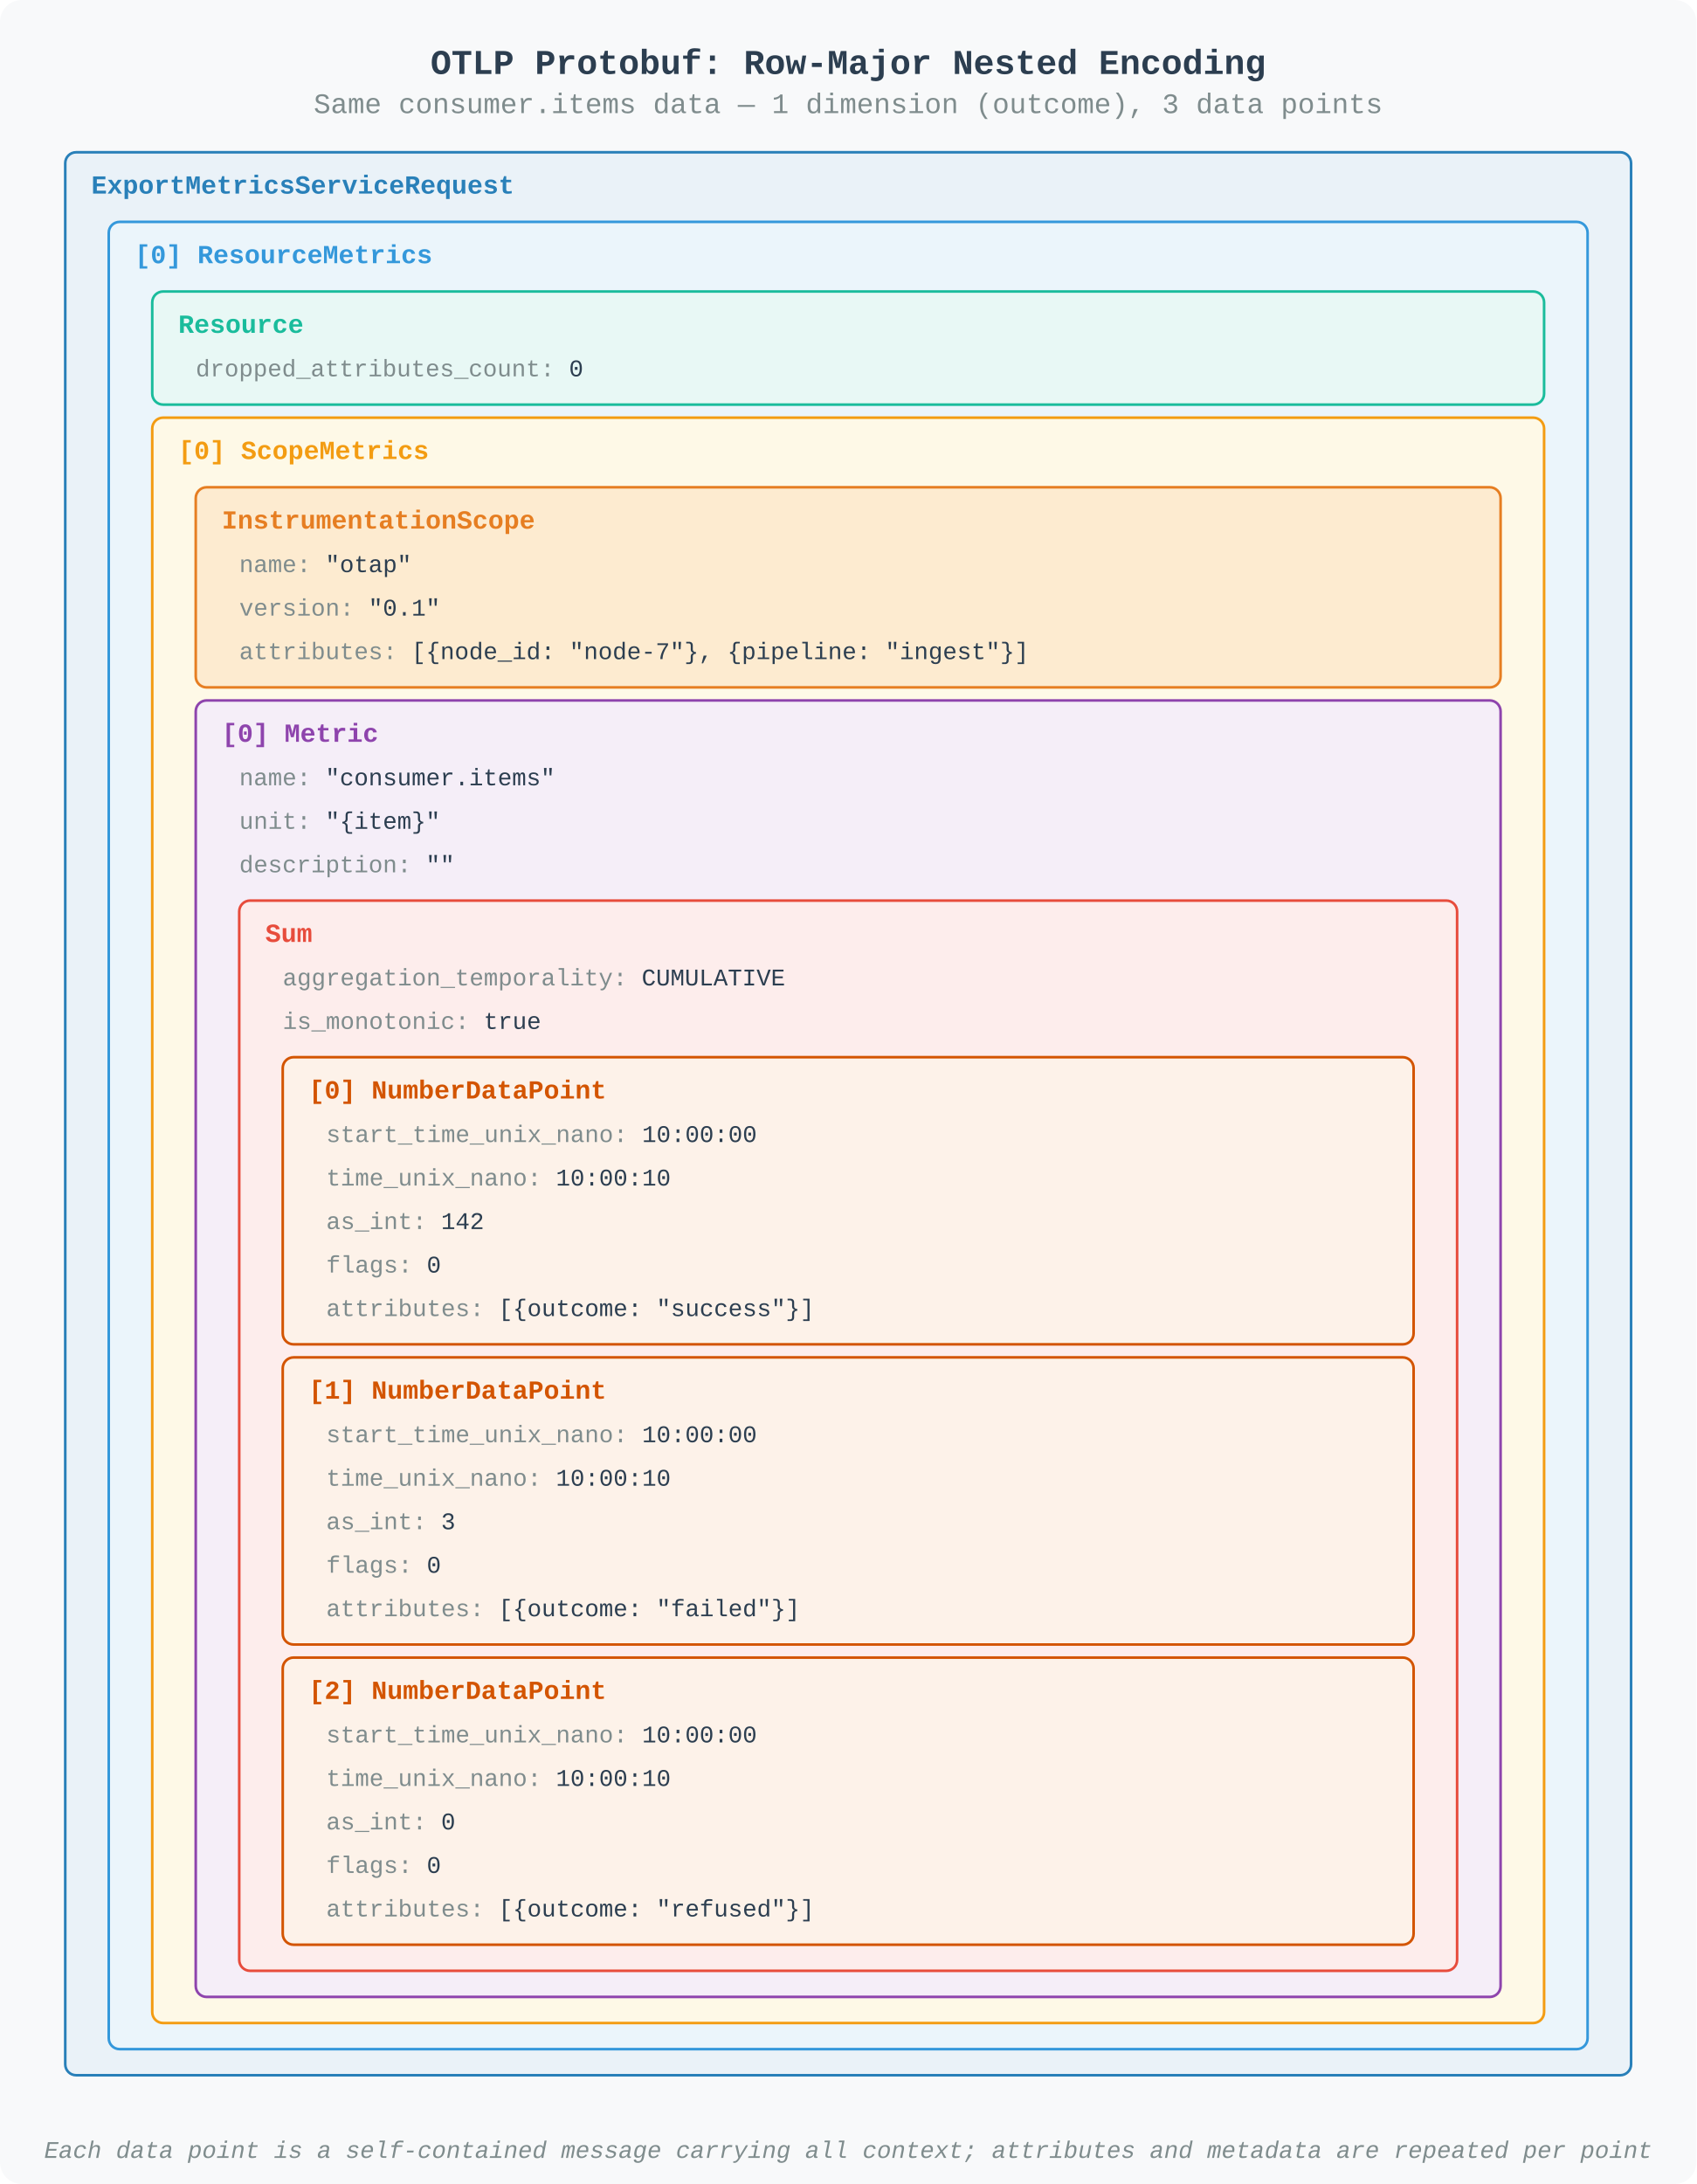
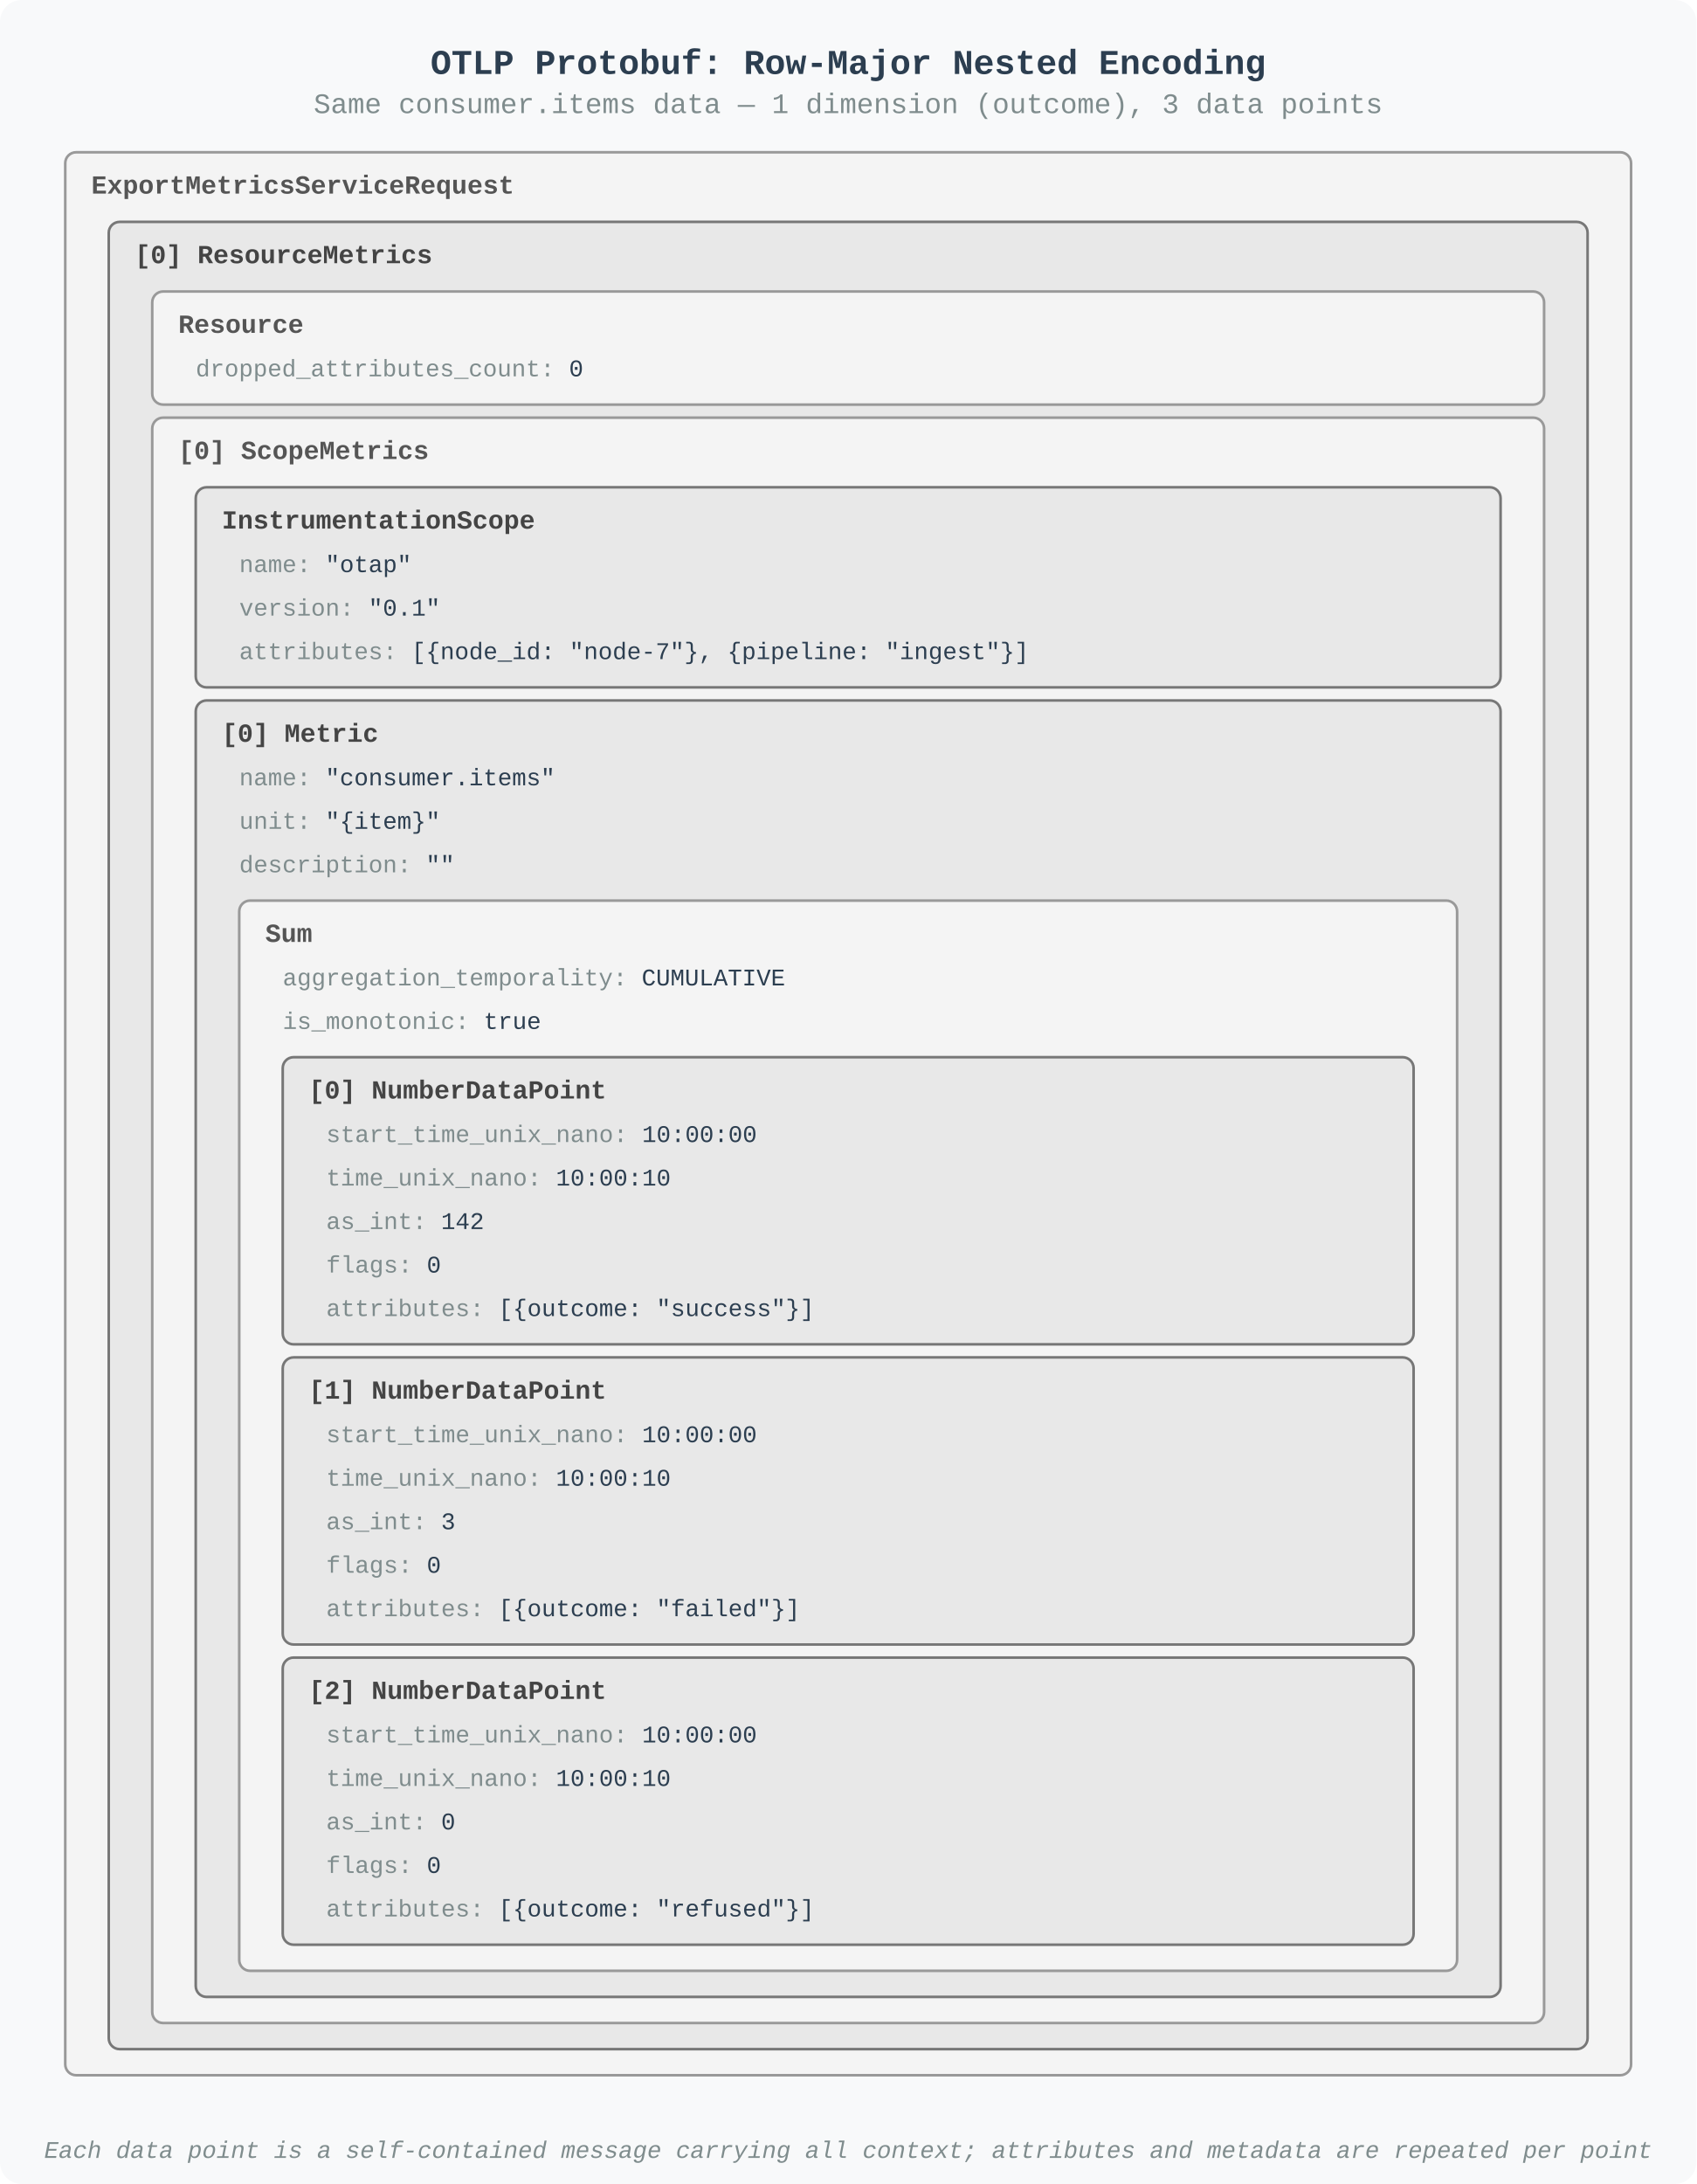
<svg xmlns="http://www.w3.org/2000/svg" viewBox="0 0 780 1004" width="780" height="1004">
  <rect width="780" height="1004" fill="#f8f9fa" rx="10" />
  <text x="390" y="34" text-anchor="middle" fill="#2c3e50" font-family="Consolas, 'Courier New', monospace" font-size="16" font-weight="bold">OTLP Protobuf: Row-Major Nested Encoding</text>
  <text x="390" y="52" text-anchor="middle" fill="#7f8c8d" font-family="Consolas, 'Courier New', monospace" font-size="13">Same consumer.items data — 1 dimension (outcome), 3 data points</text>
-   <rect x="30" y="70" width="720" height="884" rx="5" ry="5" fill="#eaf2f8" stroke="#2980b9" stroke-width="1.2" />
-   <text x="42" y="89" fill="#2980b9" font-family="Consolas, 'Courier New', monospace" font-size="12" font-weight="bold">ExportMetricsServiceRequest</text>
-   <rect x="50" y="102" width="680" height="840" rx="5" ry="5" fill="#ebf5fb" stroke="#3498db" stroke-width="1.2" />
-   <text x="62" y="121" fill="#3498db" font-family="Consolas, 'Courier New', monospace" font-size="12" font-weight="bold">[0] ResourceMetrics</text>
-   <rect x="70" y="134" width="640" height="52" rx="5" ry="5" fill="#e8f8f5" stroke="#1abc9c" stroke-width="1.2" />
-   <text x="82" y="153" fill="#1abc9c" font-family="Consolas, 'Courier New', monospace" font-size="12" font-weight="bold">Resource</text>
+   <rect x="30" y="70" width="720" height="884" rx="5" ry="5" fill="#f4f4f4" stroke="#999999" stroke-width="1.2" />
+   <text x="42" y="89" fill="#555555" font-family="Consolas, 'Courier New', monospace" font-size="12" font-weight="bold">ExportMetricsServiceRequest</text>
+   <rect x="50" y="102" width="680" height="840" rx="5" ry="5" fill="#e8e8e8" stroke="#777777" stroke-width="1.2" />
+   <text x="62" y="121" fill="#444444" font-family="Consolas, 'Courier New', monospace" font-size="12" font-weight="bold">[0] ResourceMetrics</text>
+   <rect x="70" y="134" width="640" height="52" rx="5" ry="5" fill="#f4f4f4" stroke="#999999" stroke-width="1.2" />
+   <text x="82" y="153" fill="#555555" font-family="Consolas, 'Courier New', monospace" font-size="12" font-weight="bold">Resource</text>
  <text x="90" y="173" fill="#2c3e50" font-family="Consolas, 'Courier New', monospace" font-size="11">
    <tspan fill="#7f8c8d">dropped_attributes_count:</tspan> 0</text>
-   <rect x="70" y="192" width="640" height="738" rx="5" ry="5" fill="#fef9e7" stroke="#f39c12" stroke-width="1.2" />
-   <text x="82" y="211" fill="#f39c12" font-family="Consolas, 'Courier New', monospace" font-size="12" font-weight="bold">[0] ScopeMetrics</text>
-   <rect x="90" y="224" width="600" height="92" rx="5" ry="5" fill="#fdebd0" stroke="#e67e22" stroke-width="1.2" />
-   <text x="102" y="243" fill="#e67e22" font-family="Consolas, 'Courier New', monospace" font-size="12" font-weight="bold">InstrumentationScope</text>
+   <rect x="70" y="192" width="640" height="738" rx="5" ry="5" fill="#f4f4f4" stroke="#999999" stroke-width="1.2" />
+   <text x="82" y="211" fill="#555555" font-family="Consolas, 'Courier New', monospace" font-size="12" font-weight="bold">[0] ScopeMetrics</text>
+   <rect x="90" y="224" width="600" height="92" rx="5" ry="5" fill="#e8e8e8" stroke="#777777" stroke-width="1.2" />
+   <text x="102" y="243" fill="#444444" font-family="Consolas, 'Courier New', monospace" font-size="12" font-weight="bold">InstrumentationScope</text>
  <text x="110" y="263" fill="#2c3e50" font-family="Consolas, 'Courier New', monospace" font-size="11">
    <tspan fill="#7f8c8d">name:</tspan> "otap"</text>
  <text x="110" y="283" fill="#2c3e50" font-family="Consolas, 'Courier New', monospace" font-size="11">
    <tspan fill="#7f8c8d">version:</tspan> "0.1"</text>
  <text x="110" y="303" fill="#2c3e50" font-family="Consolas, 'Courier New', monospace" font-size="11">
    <tspan fill="#7f8c8d">attributes:</tspan> [{node_id: "node-7"}, {pipeline: "ingest"}]</text>
-   <rect x="90" y="322" width="600" height="596" rx="5" ry="5" fill="#f5eef8" stroke="#8e44ad" stroke-width="1.2" />
-   <text x="102" y="341" fill="#8e44ad" font-family="Consolas, 'Courier New', monospace" font-size="12" font-weight="bold">[0] Metric</text>
+   <rect x="90" y="322" width="600" height="596" rx="5" ry="5" fill="#e8e8e8" stroke="#777777" stroke-width="1.2" />
+   <text x="102" y="341" fill="#444444" font-family="Consolas, 'Courier New', monospace" font-size="12" font-weight="bold">[0] Metric</text>
  <text x="110" y="361" fill="#2c3e50" font-family="Consolas, 'Courier New', monospace" font-size="11">
    <tspan fill="#7f8c8d">name:</tspan> "consumer.items"</text>
  <text x="110" y="381" fill="#2c3e50" font-family="Consolas, 'Courier New', monospace" font-size="11">
    <tspan fill="#7f8c8d">unit:</tspan> "{item}"</text>
  <text x="110" y="401" fill="#2c3e50" font-family="Consolas, 'Courier New', monospace" font-size="11">
    <tspan fill="#7f8c8d">description:</tspan> ""</text>
-   <rect x="110" y="414" width="560" height="492" rx="5" ry="5" fill="#fdedec" stroke="#e74c3c" stroke-width="1.2" />
-   <text x="122" y="433" fill="#e74c3c" font-family="Consolas, 'Courier New', monospace" font-size="12" font-weight="bold">Sum</text>
+   <rect x="110" y="414" width="560" height="492" rx="5" ry="5" fill="#f4f4f4" stroke="#999999" stroke-width="1.2" />
+   <text x="122" y="433" fill="#555555" font-family="Consolas, 'Courier New', monospace" font-size="12" font-weight="bold">Sum</text>
  <text x="130" y="453" fill="#2c3e50" font-family="Consolas, 'Courier New', monospace" font-size="11">
    <tspan fill="#7f8c8d">aggregation_temporality:</tspan> CUMULATIVE</text>
  <text x="130" y="473" fill="#2c3e50" font-family="Consolas, 'Courier New', monospace" font-size="11">
    <tspan fill="#7f8c8d">is_monotonic:</tspan> true</text>
-   <rect x="130" y="486" width="520" height="132" rx="5" ry="5" fill="#fdf2e9" stroke="#d35400" stroke-width="1.2" />
-   <text x="142" y="505" fill="#d35400" font-family="Consolas, 'Courier New', monospace" font-size="12" font-weight="bold">[0] NumberDataPoint</text>
+   <rect x="130" y="486" width="520" height="132" rx="5" ry="5" fill="#e8e8e8" stroke="#777777" stroke-width="1.2" />
+   <text x="142" y="505" fill="#444444" font-family="Consolas, 'Courier New', monospace" font-size="12" font-weight="bold">[0] NumberDataPoint</text>
  <text x="150" y="525" fill="#2c3e50" font-family="Consolas, 'Courier New', monospace" font-size="11">
    <tspan fill="#7f8c8d">start_time_unix_nano:</tspan> 10:00:00</text>
  <text x="150" y="545" fill="#2c3e50" font-family="Consolas, 'Courier New', monospace" font-size="11">
    <tspan fill="#7f8c8d">time_unix_nano:</tspan> 10:00:10</text>
  <text x="150" y="565" fill="#2c3e50" font-family="Consolas, 'Courier New', monospace" font-size="11">
    <tspan fill="#7f8c8d">as_int:</tspan> 142</text>
  <text x="150" y="585" fill="#2c3e50" font-family="Consolas, 'Courier New', monospace" font-size="11">
    <tspan fill="#7f8c8d">flags:</tspan> 0</text>
  <text x="150" y="605" fill="#2c3e50" font-family="Consolas, 'Courier New', monospace" font-size="11">
    <tspan fill="#7f8c8d">attributes:</tspan> [{outcome: "success"}]</text>
-   <rect x="130" y="624" width="520" height="132" rx="5" ry="5" fill="#fdf2e9" stroke="#d35400" stroke-width="1.2" />
-   <text x="142" y="643" fill="#d35400" font-family="Consolas, 'Courier New', monospace" font-size="12" font-weight="bold">[1] NumberDataPoint</text>
+   <rect x="130" y="624" width="520" height="132" rx="5" ry="5" fill="#e8e8e8" stroke="#777777" stroke-width="1.2" />
+   <text x="142" y="643" fill="#444444" font-family="Consolas, 'Courier New', monospace" font-size="12" font-weight="bold">[1] NumberDataPoint</text>
  <text x="150" y="663" fill="#2c3e50" font-family="Consolas, 'Courier New', monospace" font-size="11">
    <tspan fill="#7f8c8d">start_time_unix_nano:</tspan> 10:00:00</text>
  <text x="150" y="683" fill="#2c3e50" font-family="Consolas, 'Courier New', monospace" font-size="11">
    <tspan fill="#7f8c8d">time_unix_nano:</tspan> 10:00:10</text>
  <text x="150" y="703" fill="#2c3e50" font-family="Consolas, 'Courier New', monospace" font-size="11">
    <tspan fill="#7f8c8d">as_int:</tspan> 3</text>
  <text x="150" y="723" fill="#2c3e50" font-family="Consolas, 'Courier New', monospace" font-size="11">
    <tspan fill="#7f8c8d">flags:</tspan> 0</text>
  <text x="150" y="743" fill="#2c3e50" font-family="Consolas, 'Courier New', monospace" font-size="11">
    <tspan fill="#7f8c8d">attributes:</tspan> [{outcome: "failed"}]</text>
-   <rect x="130" y="762" width="520" height="132" rx="5" ry="5" fill="#fdf2e9" stroke="#d35400" stroke-width="1.2" />
-   <text x="142" y="781" fill="#d35400" font-family="Consolas, 'Courier New', monospace" font-size="12" font-weight="bold">[2] NumberDataPoint</text>
+   <rect x="130" y="762" width="520" height="132" rx="5" ry="5" fill="#e8e8e8" stroke="#777777" stroke-width="1.2" />
+   <text x="142" y="781" fill="#444444" font-family="Consolas, 'Courier New', monospace" font-size="12" font-weight="bold">[2] NumberDataPoint</text>
  <text x="150" y="801" fill="#2c3e50" font-family="Consolas, 'Courier New', monospace" font-size="11">
    <tspan fill="#7f8c8d">start_time_unix_nano:</tspan> 10:00:00</text>
  <text x="150" y="821" fill="#2c3e50" font-family="Consolas, 'Courier New', monospace" font-size="11">
    <tspan fill="#7f8c8d">time_unix_nano:</tspan> 10:00:10</text>
  <text x="150" y="841" fill="#2c3e50" font-family="Consolas, 'Courier New', monospace" font-size="11">
    <tspan fill="#7f8c8d">as_int:</tspan> 0</text>
  <text x="150" y="861" fill="#2c3e50" font-family="Consolas, 'Courier New', monospace" font-size="11">
    <tspan fill="#7f8c8d">flags:</tspan> 0</text>
  <text x="150" y="881" fill="#2c3e50" font-family="Consolas, 'Courier New', monospace" font-size="11">
    <tspan fill="#7f8c8d">attributes:</tspan> [{outcome: "refused"}]</text>
  <text x="390" y="992" text-anchor="middle" fill="#7f8c8d" font-family="Consolas, 'Courier New', monospace" font-size="11" font-style="italic">Each data point is a self-contained message carrying all context; attributes and metadata are repeated per point</text>
</svg>
